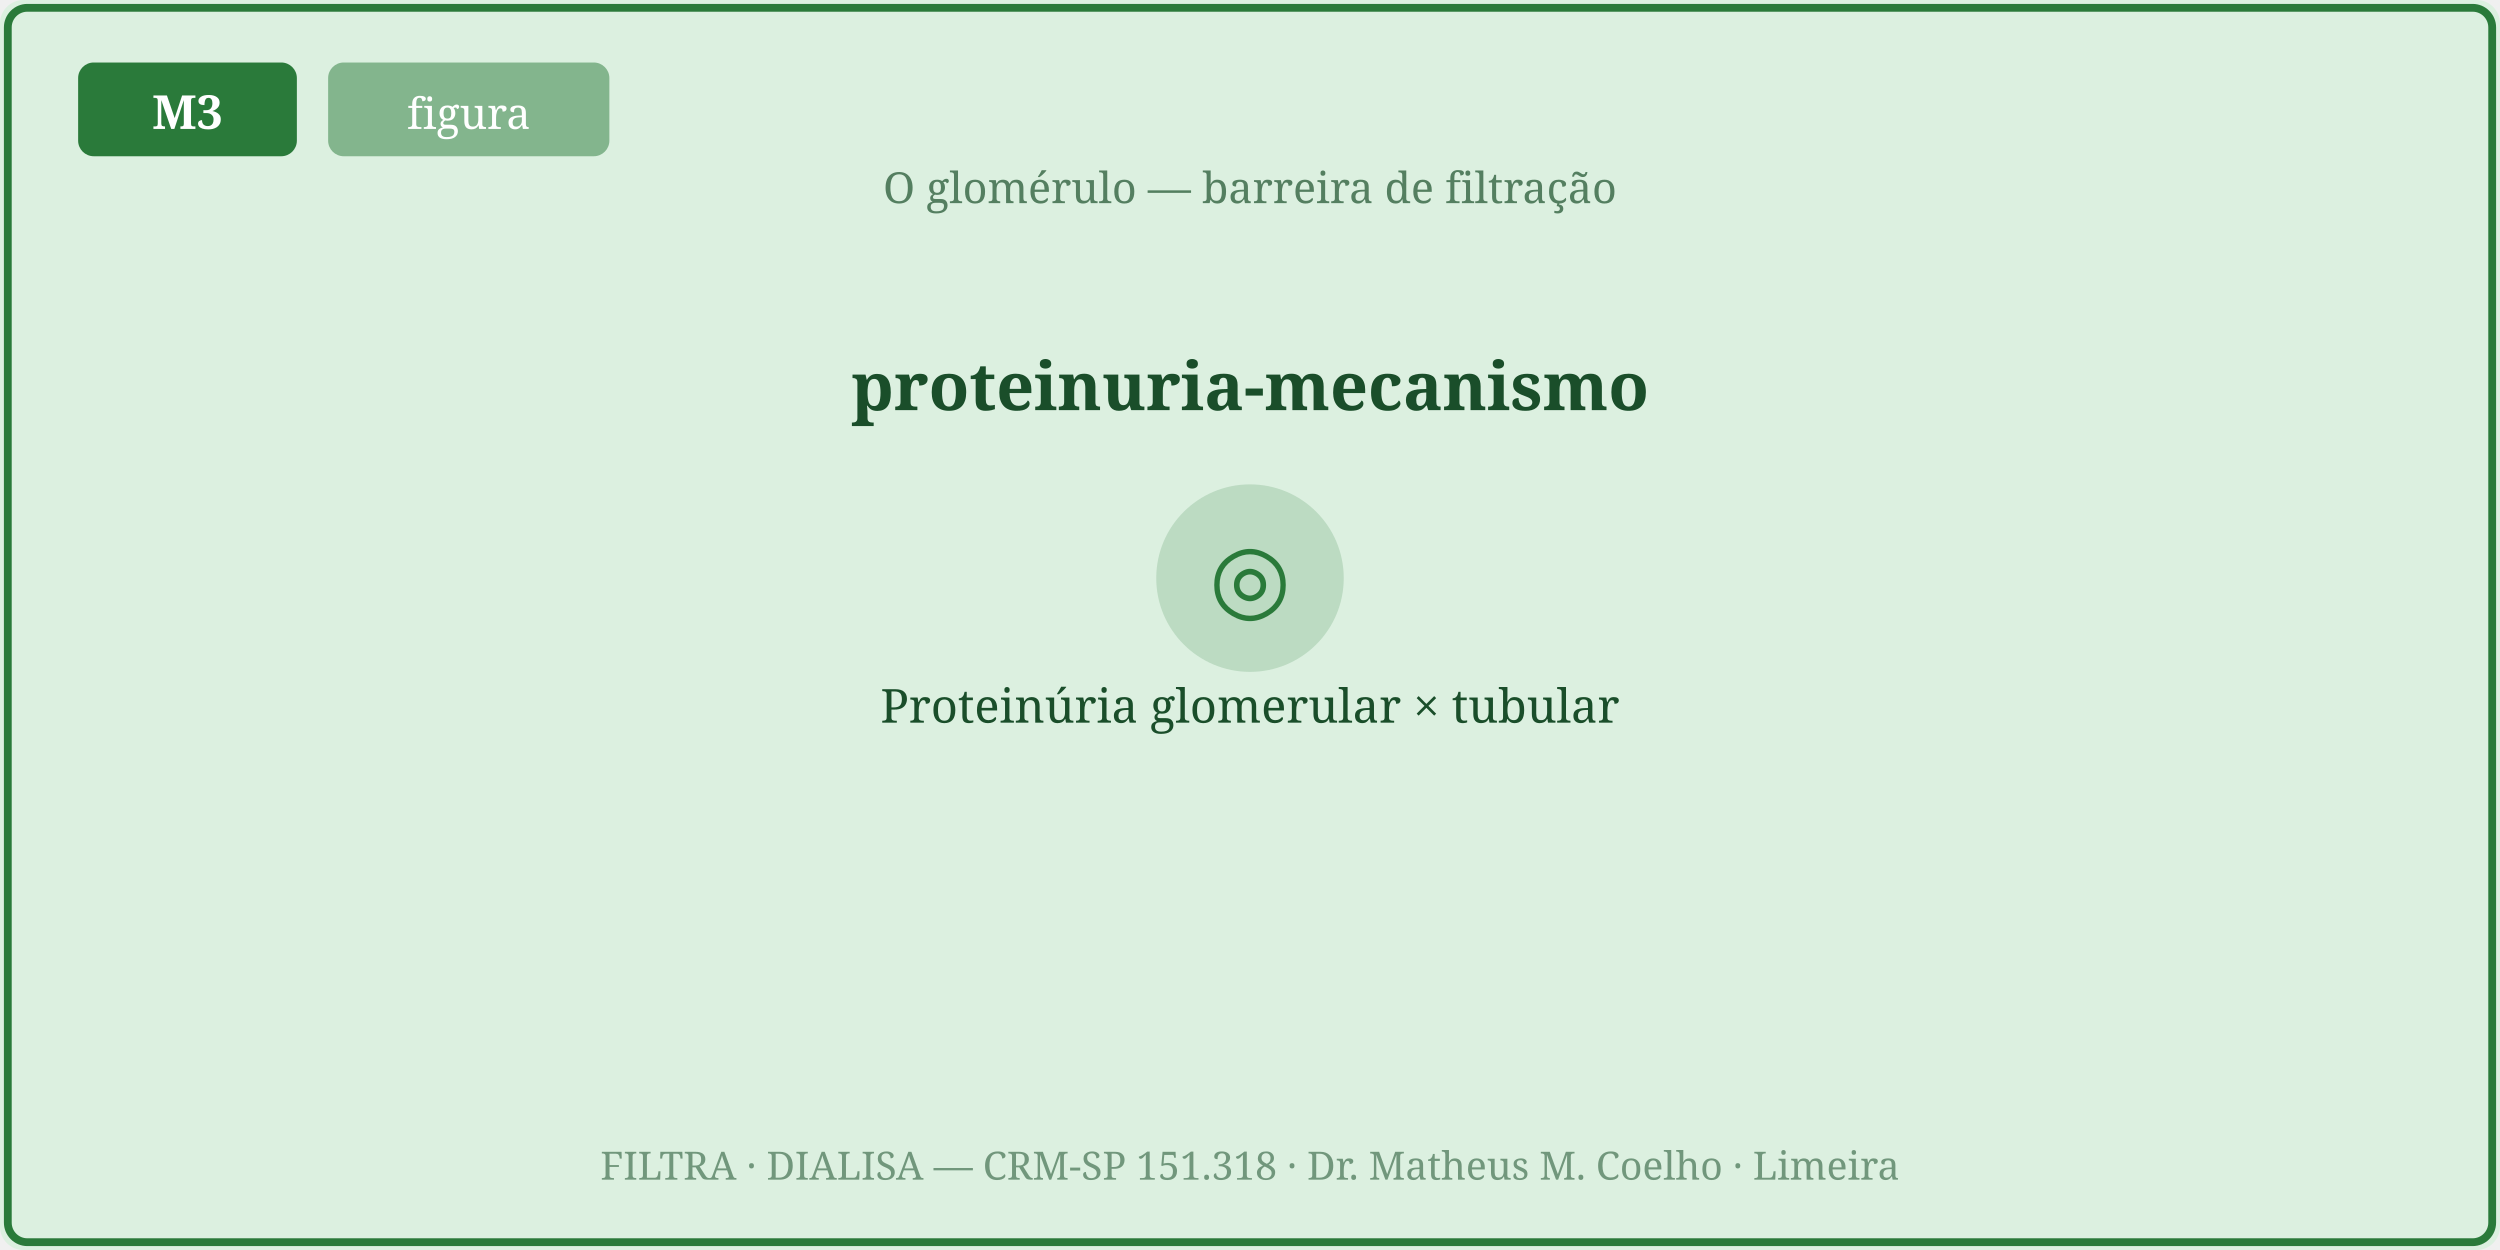
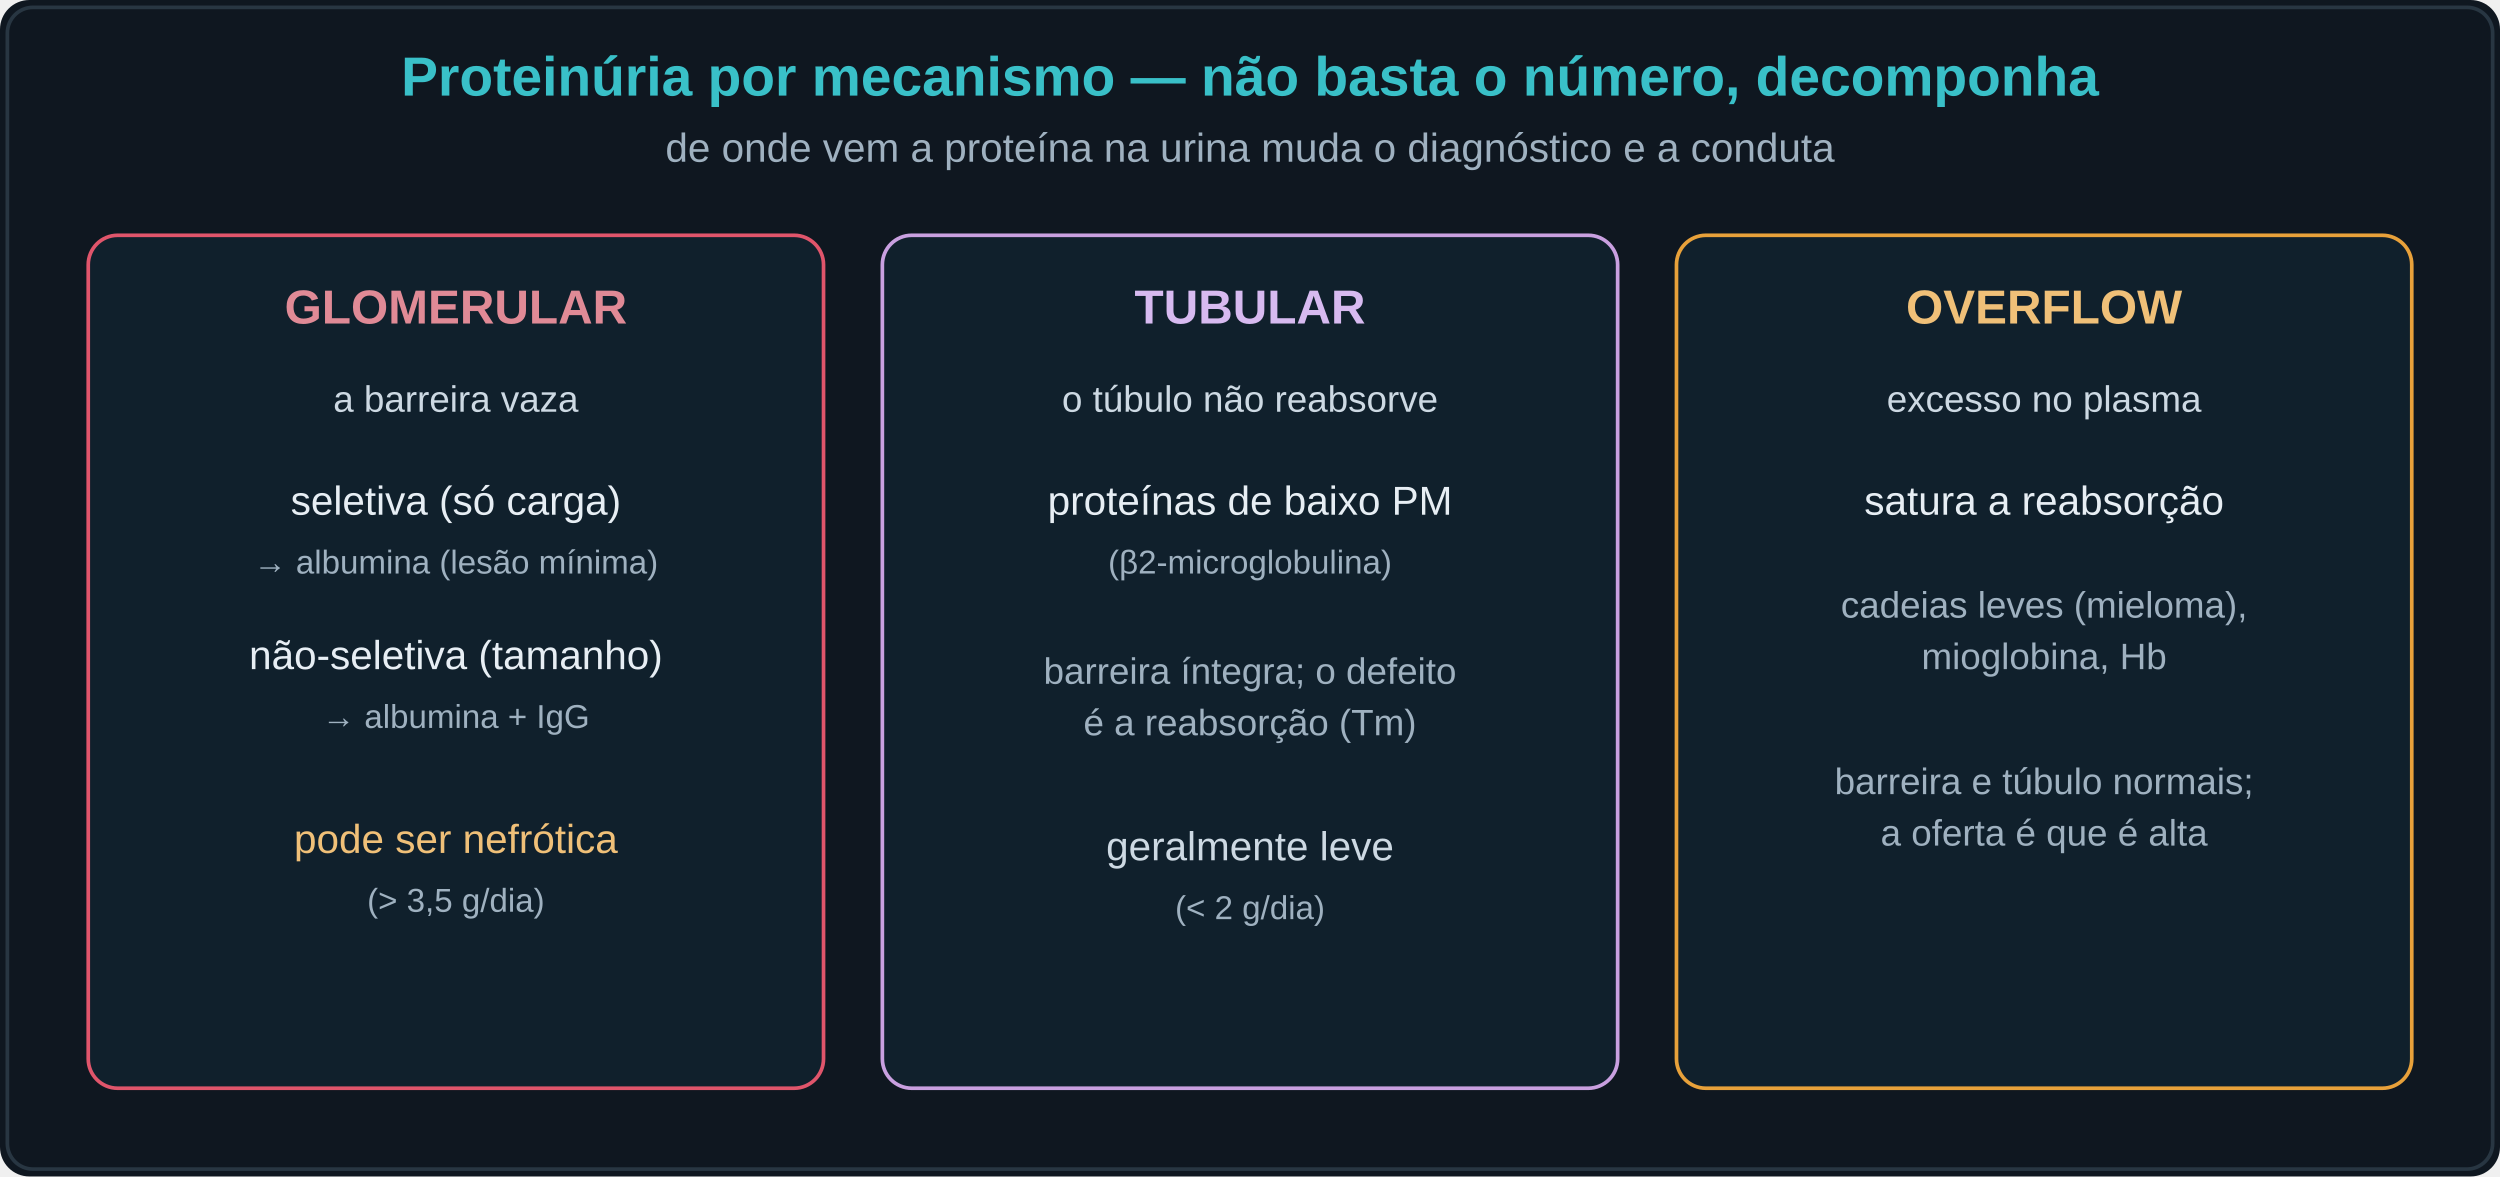
- <svg xmlns="http://www.w3.org/2000/svg" viewBox="0 0 640 320" font-family="Georgia,serif">
-   <rect width="640" height="320" fill="#dcf0e0" rx="6" />
-   <rect x="2" y="2" width="636" height="316" rx="5" fill="none" stroke="#2a7a3a" stroke-width="2" />
-   <rect x="20" y="16" width="56" height="24" rx="4" fill="#2a7a3a" />
-   <text x="48" y="33" text-anchor="middle" font-size="12" font-weight="bold" fill="white">M3</text>
-   <rect x="84" y="16" width="72" height="24" rx="4" fill="#2a7a3a" opacity="0.5" />
-   <text x="120" y="33" text-anchor="middle" font-size="11" fill="white">figura</text>
-   <text x="320" y="52" text-anchor="middle" font-size="11" fill="#1a4e2a" opacity="0.7">O glomérulo — barreira de filtração</text>
-   <text x="320" y="105" text-anchor="middle" font-size="17" font-weight="bold" fill="#1a4e2a">proteinuria-mecanismo</text>
-   <circle cx="320" cy="148" r="24" fill="#2a7a3a" opacity="0.18" />
-   <text x="320" y="156" text-anchor="middle" font-size="24" fill="#2a7a3a">◎</text>
-   <text x="320" y="185" text-anchor="middle" font-size="12" fill="#1a4e2a">Proteinúria glomerular × tubular</text>
-   <text x="320" y="302" text-anchor="middle" font-size="10" fill="#1a4e2a" opacity="0.55">FILTRA · DIALISA — CRM-SP 151.318 · Dr. Matheus M. Coelho · Limeira</text>
+ <svg xmlns="http://www.w3.org/2000/svg" viewBox="0 0 680 320" font-family="system-ui,Arial,sans-serif">
+   <rect width="680" height="320" rx="8" fill="#0f1720" />
+   <rect x="2" y="2" width="676" height="316" rx="7" fill="none" stroke="#283642" />
+   <text x="340" y="26" text-anchor="middle" font-size="15" font-weight="bold" fill="#39c0c8">Proteinúria por mecanismo — não basta o número, decomponha</text>
+   <text x="340" y="44" text-anchor="middle" font-size="11" fill="#9fb1c0">de onde vem a proteína na urina muda o diagnóstico e a conduta</text>
+   <rect x="24" y="64" width="200" height="232" rx="8" fill="#10202c" stroke="#e0556b" />
+   <text x="124" y="88" text-anchor="middle" font-size="13" fill="#e08a96" font-weight="bold">GLOMERULAR</text>
+   <text x="124" y="112" text-anchor="middle" font-size="10" fill="#cdd9e3">a barreira vaza</text>
+   <text x="124" y="140" text-anchor="middle" font-size="11" fill="#e7eef4">seletiva (só carga)</text>
+   <text x="124" y="156" text-anchor="middle" font-size="9" fill="#9fb1c0">→ albumina (lesão mínima)</text>
+   <text x="124" y="182" text-anchor="middle" font-size="11" fill="#e7eef4">não-seletiva (tamanho)</text>
+   <text x="124" y="198" text-anchor="middle" font-size="9" fill="#9fb1c0">→ albumina + IgG</text>
+   <text x="124" y="232" text-anchor="middle" font-size="11" fill="#f0c078">pode ser nefrótica</text>
+   <text x="124" y="248" text-anchor="middle" font-size="9" fill="#9fb1c0">(&gt; 3,5 g/dia)</text>
+   <rect x="240" y="64" width="200" height="232" rx="8" fill="#10202c" stroke="#c9a0e0" />
+   <text x="340" y="88" text-anchor="middle" font-size="13" fill="#d7baf0" font-weight="bold">TUBULAR</text>
+   <text x="340" y="112" text-anchor="middle" font-size="10" fill="#cdd9e3">o túbulo não reabsorve</text>
+   <text x="340" y="140" text-anchor="middle" font-size="11" fill="#e7eef4">proteínas de baixo PM</text>
+   <text x="340" y="156" text-anchor="middle" font-size="9" fill="#9fb1c0">(β2-microglobulina)</text>
+   <text x="340" y="186" text-anchor="middle" font-size="10" fill="#9fb1c0">barreira íntegra; o defeito</text>
+   <text x="340" y="200" text-anchor="middle" font-size="10" fill="#9fb1c0">é a reabsorção (Tm)</text>
+   <text x="340" y="234" text-anchor="middle" font-size="11" fill="#cdd9e3">geralmente leve</text>
+   <text x="340" y="250" text-anchor="middle" font-size="9" fill="#9fb1c0">(&lt; 2 g/dia)</text>
+   <rect x="456" y="64" width="200" height="232" rx="8" fill="#10202c" stroke="#e8a13a" />
+   <text x="556" y="88" text-anchor="middle" font-size="13" fill="#f0c078" font-weight="bold">OVERFLOW</text>
+   <text x="556" y="112" text-anchor="middle" font-size="10" fill="#cdd9e3">excesso no plasma</text>
+   <text x="556" y="140" text-anchor="middle" font-size="11" fill="#e7eef4">satura a reabsorção</text>
+   <text x="556" y="168" text-anchor="middle" font-size="10" fill="#9fb1c0">cadeias leves (mieloma),</text>
+   <text x="556" y="182" text-anchor="middle" font-size="10" fill="#9fb1c0">mioglobina, Hb</text>
+   <text x="556" y="216" text-anchor="middle" font-size="10" fill="#9fb1c0">barreira e túbulo normais;</text>
+   <text x="556" y="230" text-anchor="middle" font-size="10" fill="#9fb1c0">a oferta é que é alta</text>
</svg>
